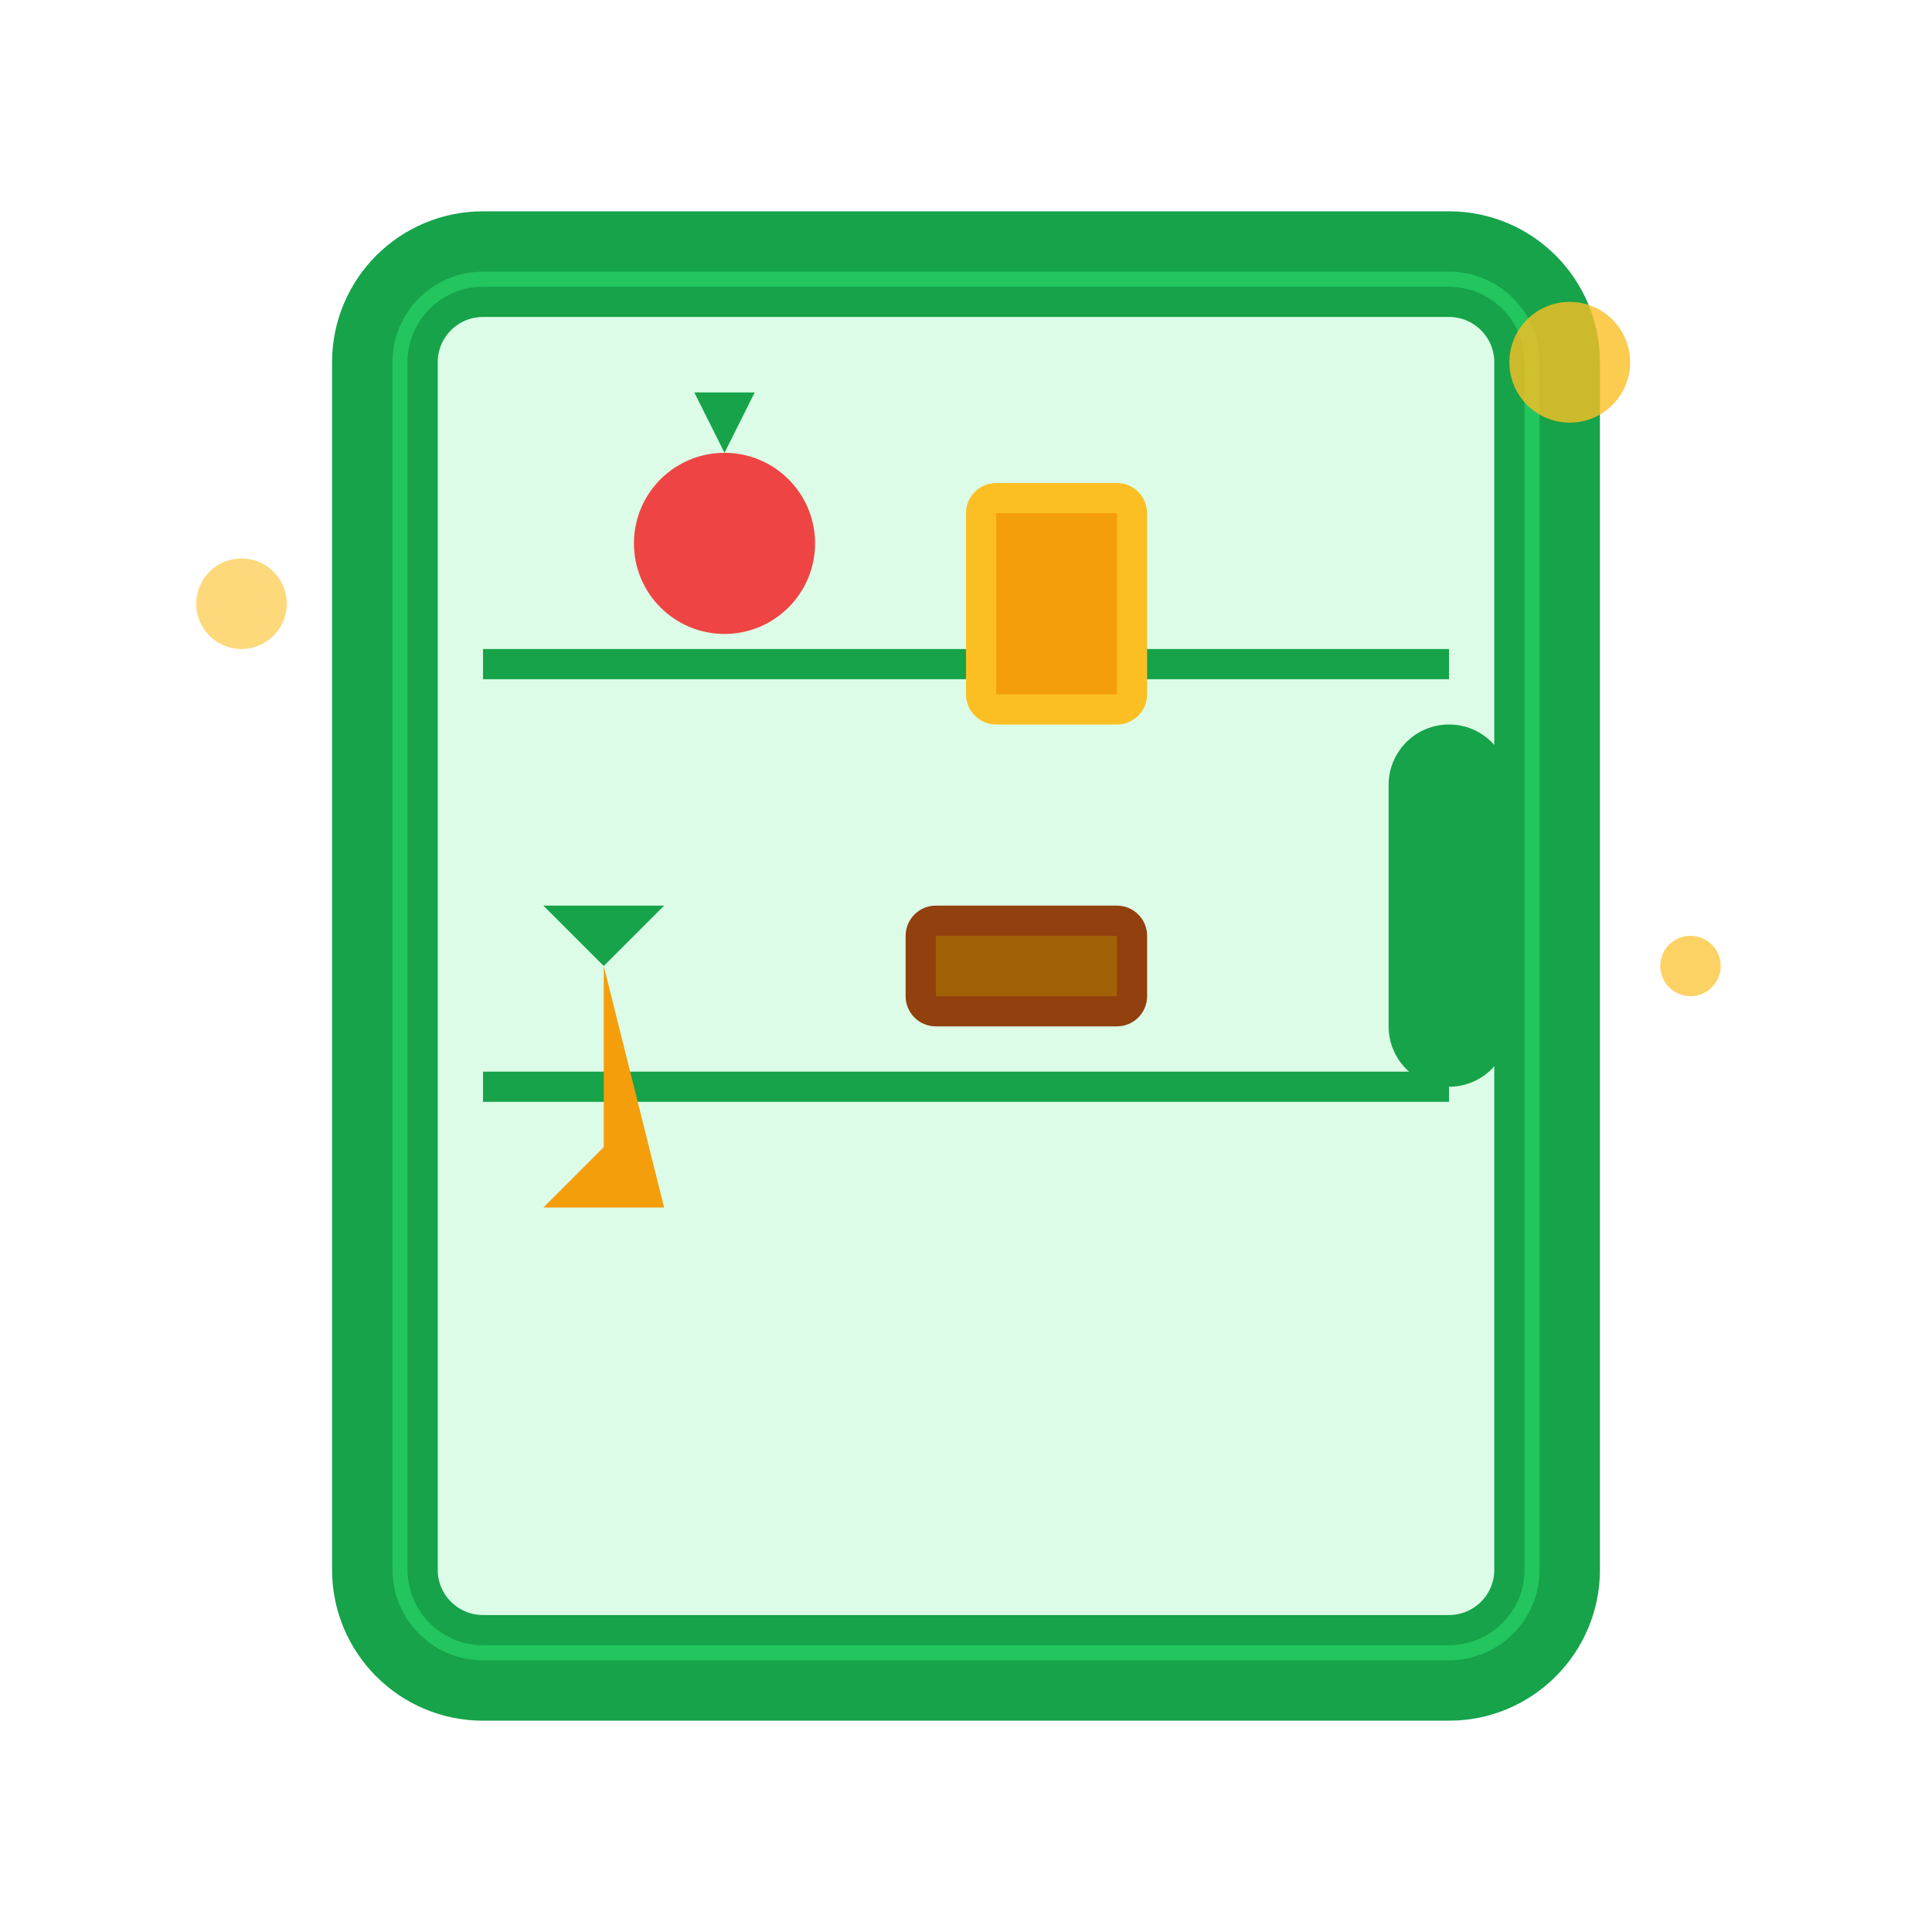
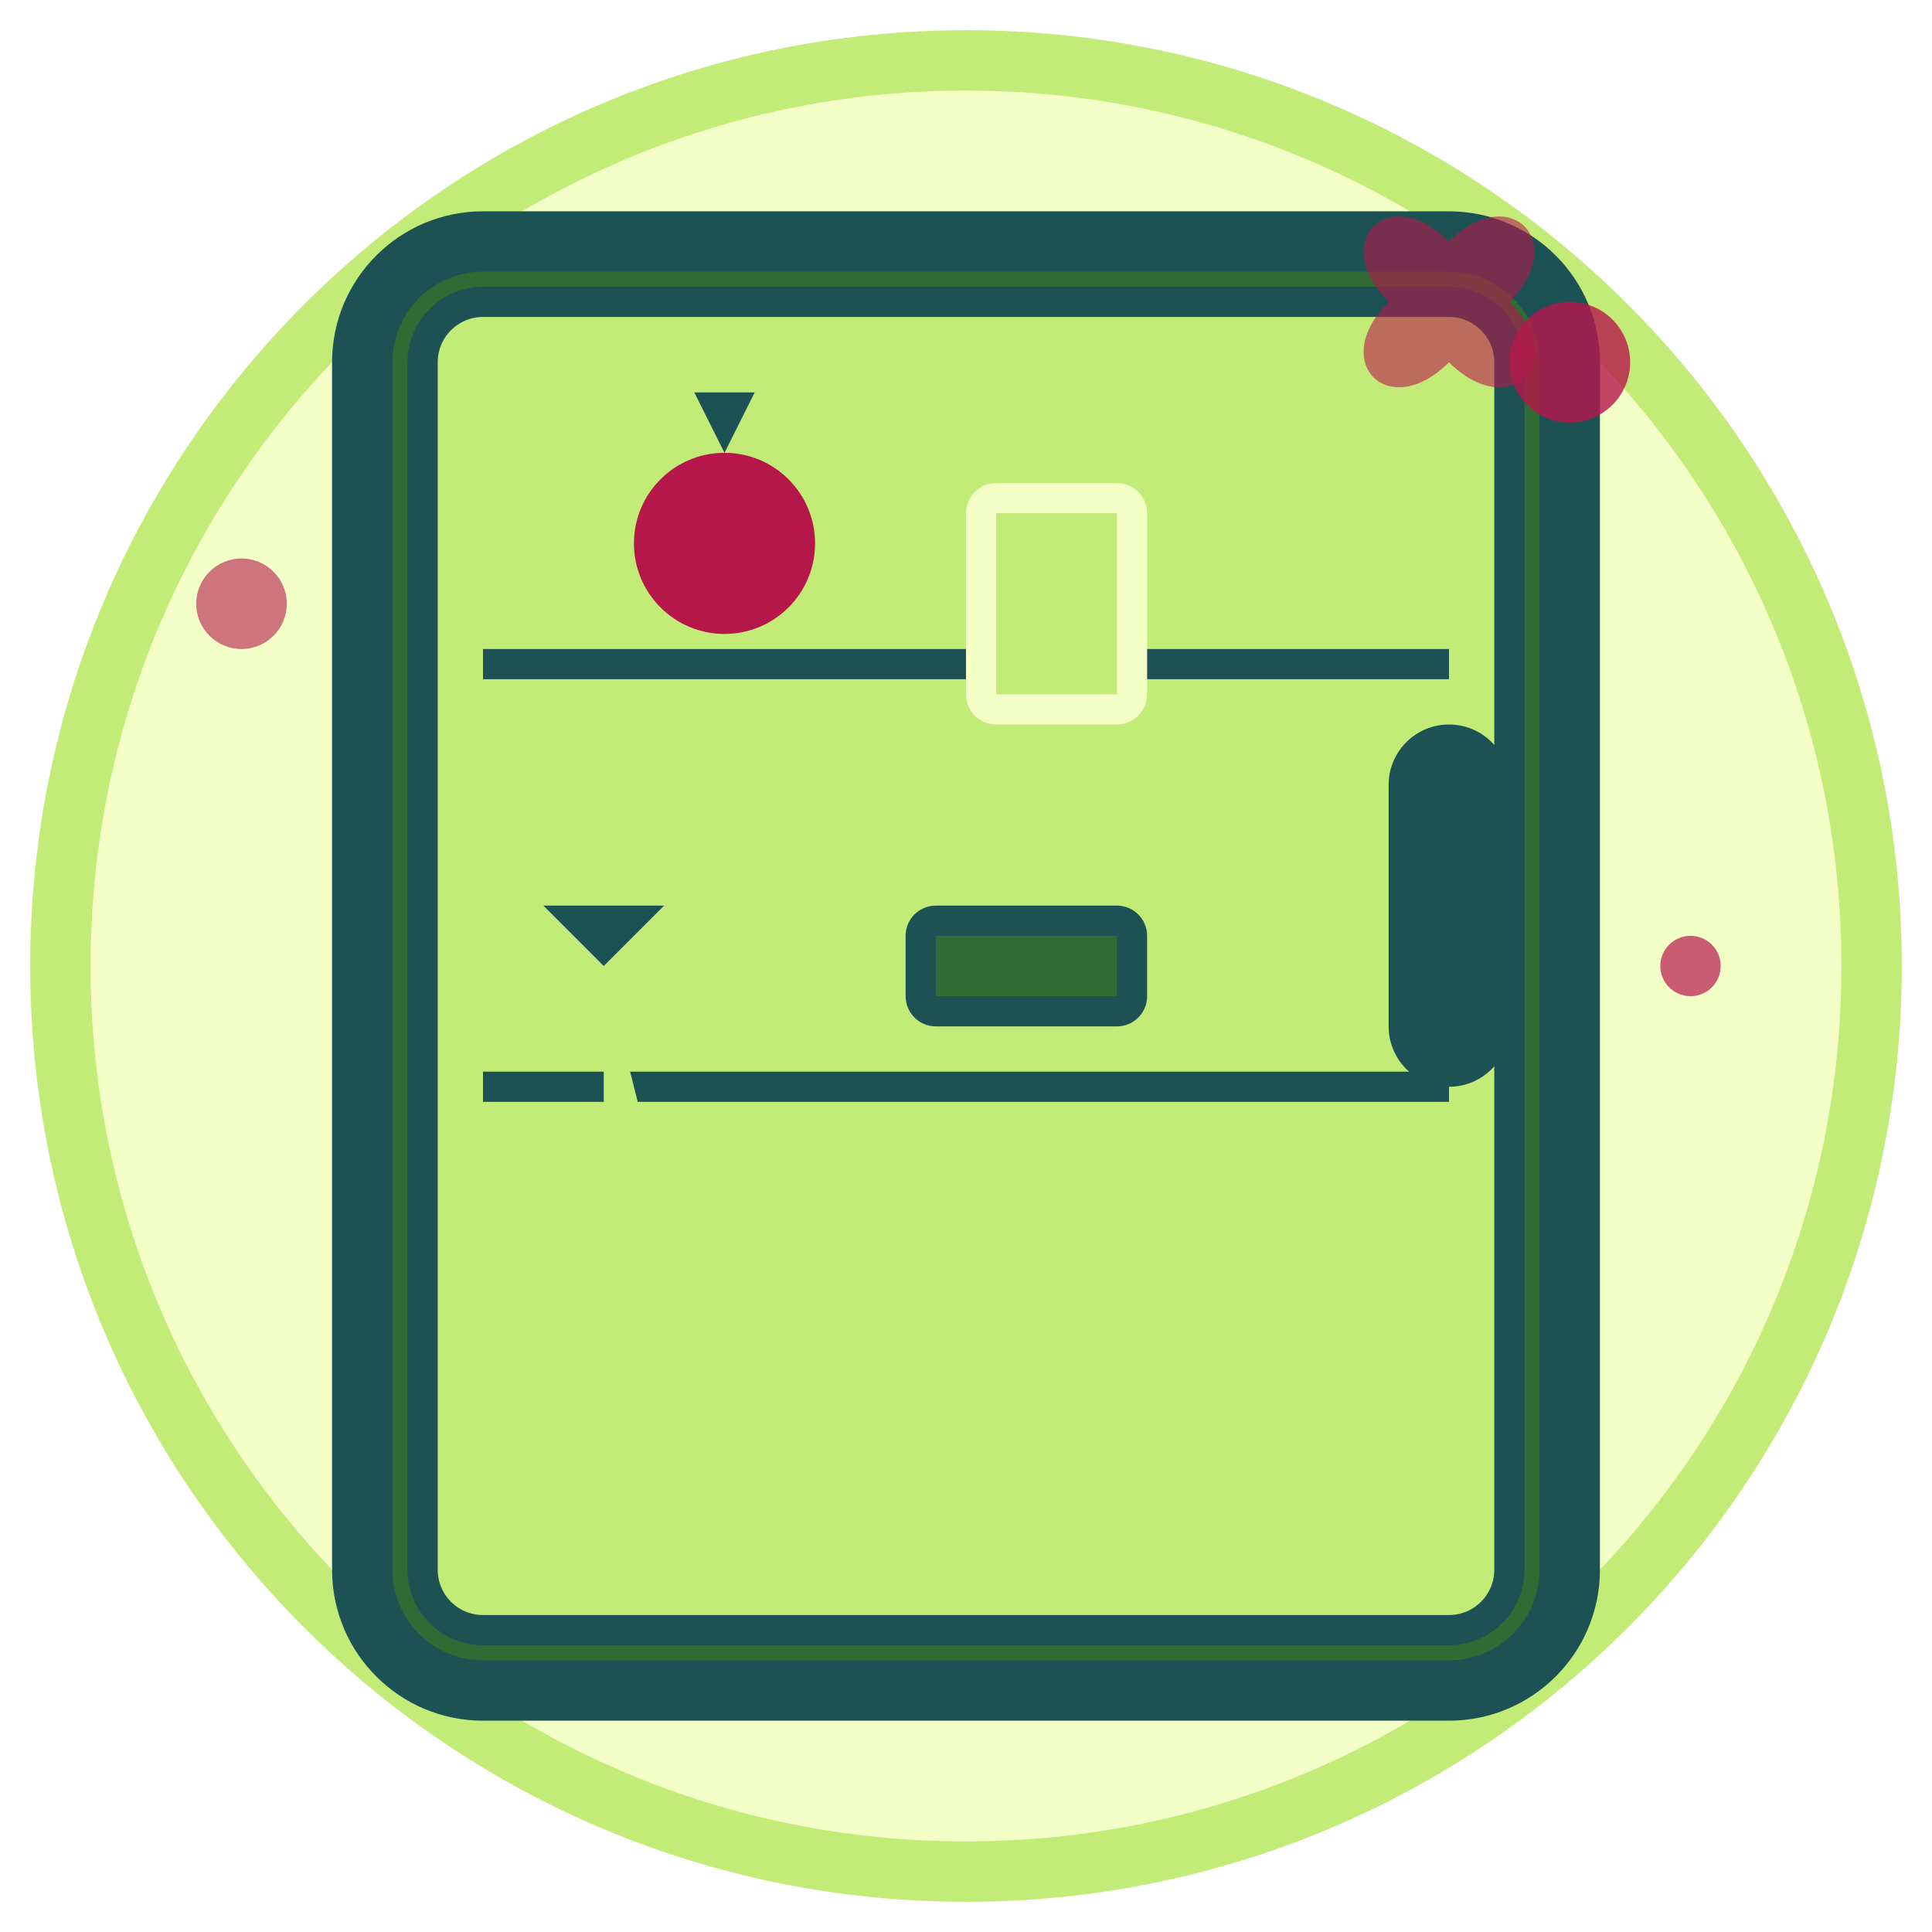
<svg xmlns="http://www.w3.org/2000/svg" width="64" height="64" viewBox="0 0 64 64" fill="none">
-   <rect x="12" y="8" width="40" height="48" rx="4" fill="#22c55e" stroke="#16a34a" stroke-width="2" />
-   <rect x="14" y="10" width="36" height="44" rx="2" fill="#dcfce7" stroke="#16a34a" stroke-width="1" />
-   <rect x="46" y="24" width="4" height="12" rx="2" fill="#16a34a" />
-   <line x1="16" y1="22" x2="48" y2="22" stroke="#16a34a" stroke-width="1" />
-   <line x1="16" y1="36" x2="48" y2="36" stroke="#16a34a" stroke-width="1" />
-   <circle cx="24" cy="18" r="3" fill="#ef4444" />
-   <path d="M24 15 L25 13 L23 13 Z" fill="#16a34a" />
-   <rect x="32" y="16" width="6" height="8" rx="1" fill="#fbbf24" />
-   <rect x="33" y="17" width="4" height="6" fill="#f59e0b" />
-   <path d="M20 32 L20 38 L18 40 L22 40 Z" fill="#f59e0b" />
-   <path d="M20 32 L18 30 L22 30 Z" fill="#16a34a" />
-   <rect x="30" y="30" width="8" height="4" rx="1" fill="#92400e" />
-   <rect x="31" y="31" width="6" height="2" fill="#a16207" />
-   <circle cx="52" cy="12" r="2" fill="#fbbf24" opacity="0.8" />
-   <circle cx="8" cy="20" r="1.5" fill="#fbbf24" opacity="0.6" />
-   <circle cx="56" cy="32" r="1" fill="#fbbf24" opacity="0.7" />
+   <circle cx="32" cy="32" r="30" fill="#f3ffc6" stroke="#c3eb78" stroke-width="2" />
+   <rect x="12" y="8" width="40" height="48" rx="4" fill="#306b34" stroke="#1c5253" stroke-width="2" />
+   <rect x="14" y="10" width="36" height="44" rx="2" fill="#c3eb78" stroke="#1c5253" stroke-width="1" />
+   <rect x="46" y="24" width="4" height="12" rx="2" fill="#1c5253" />
+   <line x1="16" y1="22" x2="48" y2="22" stroke="#1c5253" stroke-width="1" />
+   <line x1="16" y1="36" x2="48" y2="36" stroke="#1c5253" stroke-width="1" />
+   <circle cx="24" cy="18" r="3" fill="#b6174b" />
+   <path d="M24 15 L25 13 L23 13 Z" fill="#1c5253" />
+   <rect x="32" y="16" width="6" height="8" rx="1" fill="#f3ffc6" />
+   <rect x="33" y="17" width="4" height="6" fill="#c3eb78" />
+   <path d="M20 32 L20 38 L18 40 L22 40 Z" fill="#c3eb78" />
+   <path d="M20 32 L18 30 L22 30 Z" fill="#1c5253" />
+   <rect x="30" y="30" width="8" height="4" rx="1" fill="#1c5253" />
+   <rect x="31" y="31" width="6" height="2" fill="#306b34" />
+   <circle cx="52" cy="12" r="2" fill="#b6174b" opacity="0.8" />
+   <circle cx="8" cy="20" r="1.5" fill="#b6174b" opacity="0.6" />
+   <circle cx="56" cy="32" r="1" fill="#b6174b" opacity="0.7" />
+   <path d="M48 8 C50 6, 52 8, 50 10 C52 12, 50 14, 48 12 C46 14, 44 12, 46 10 C44 8, 46 6, 48 8 Z" fill="#b6174b" opacity="0.6" />
</svg>
